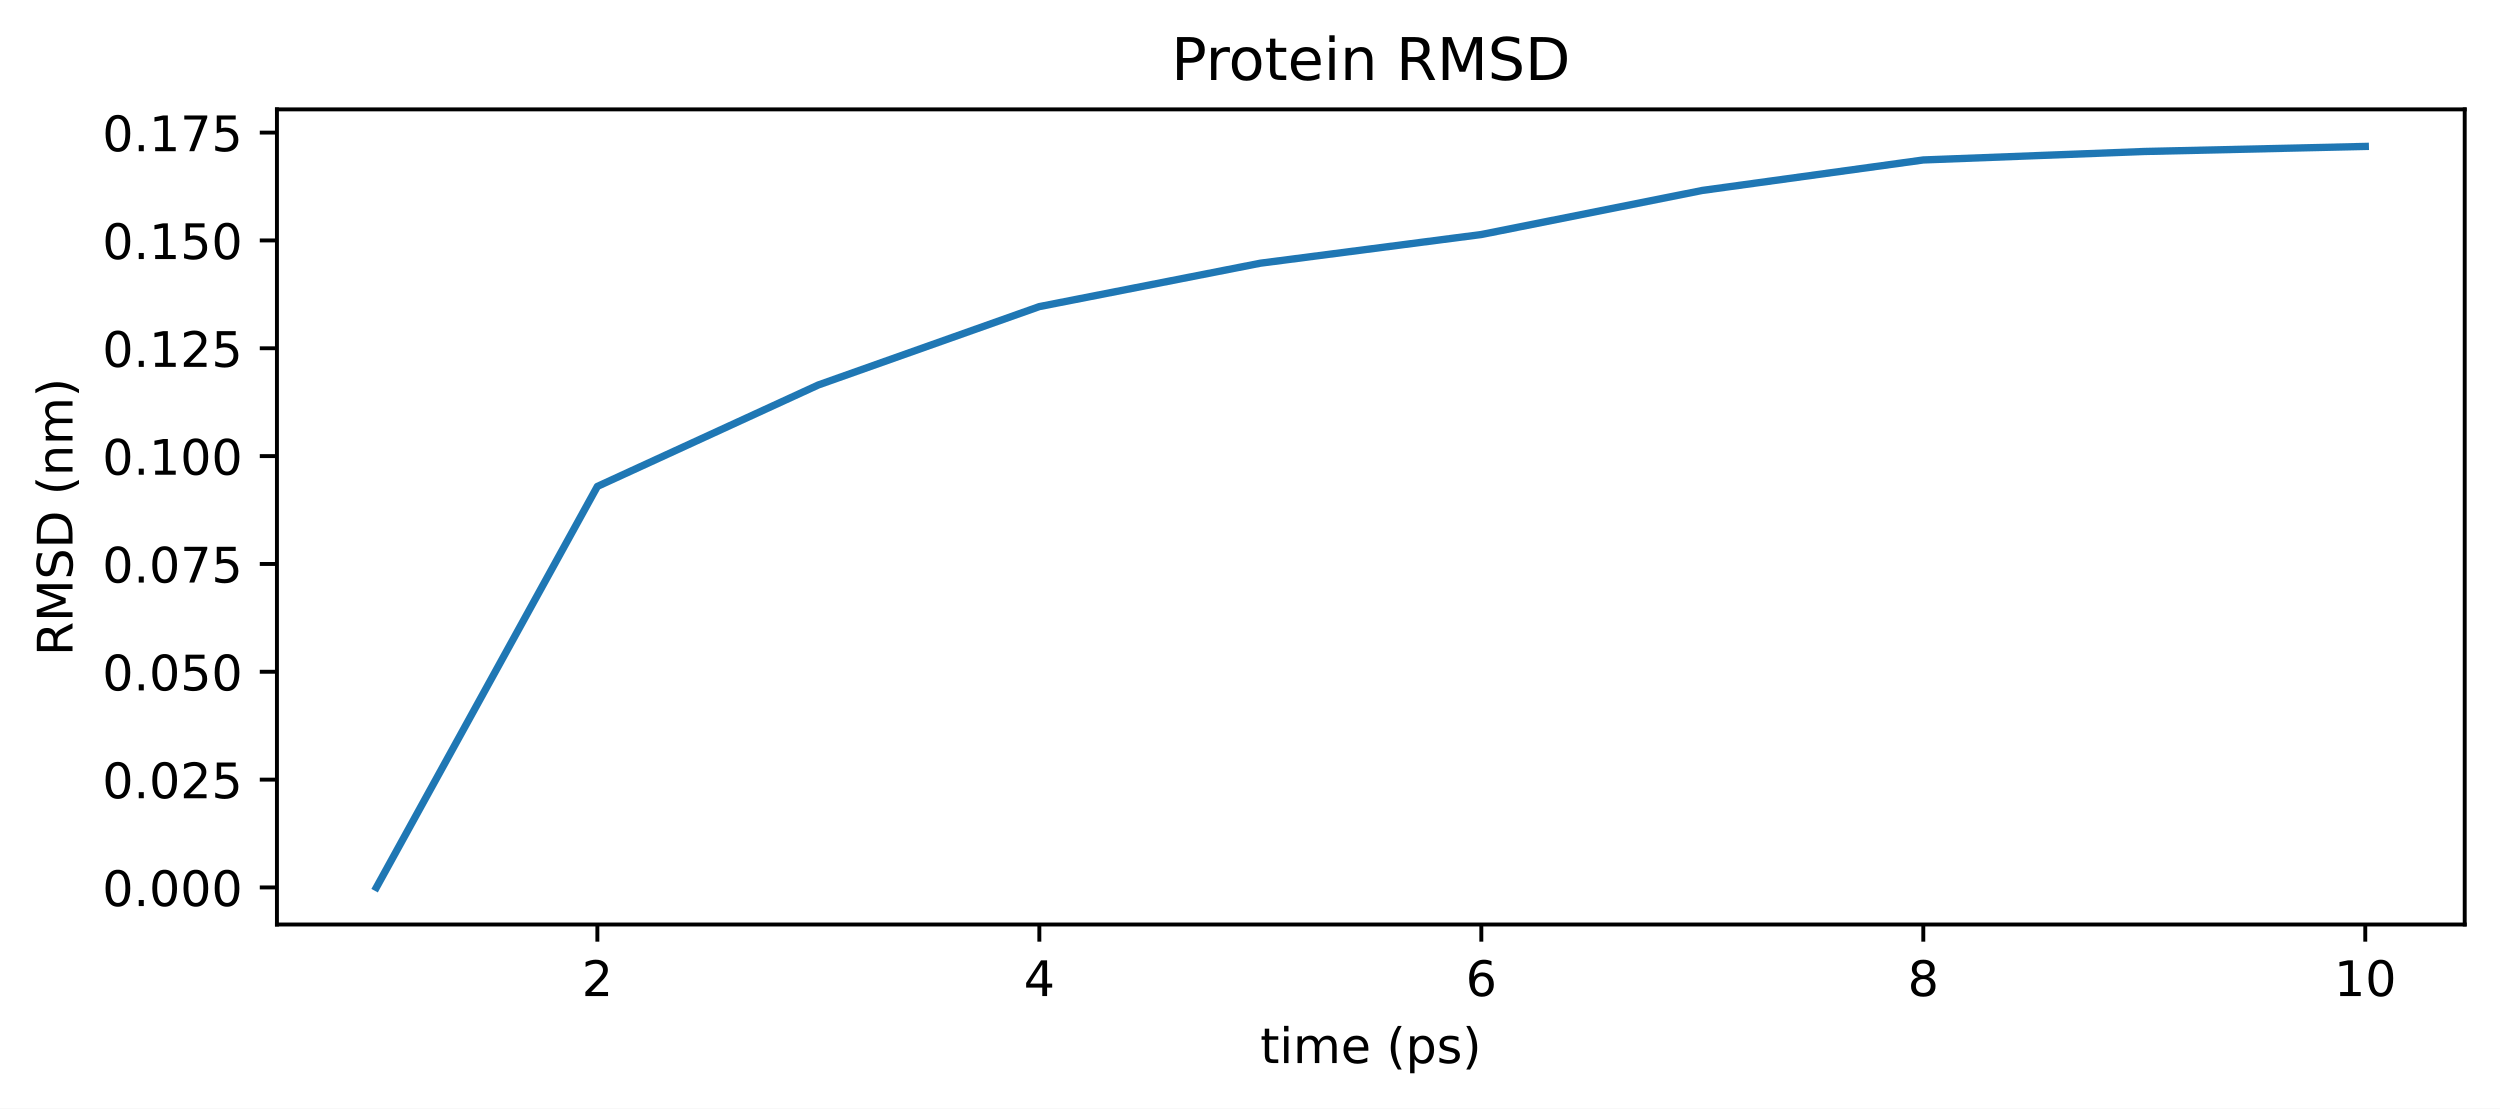
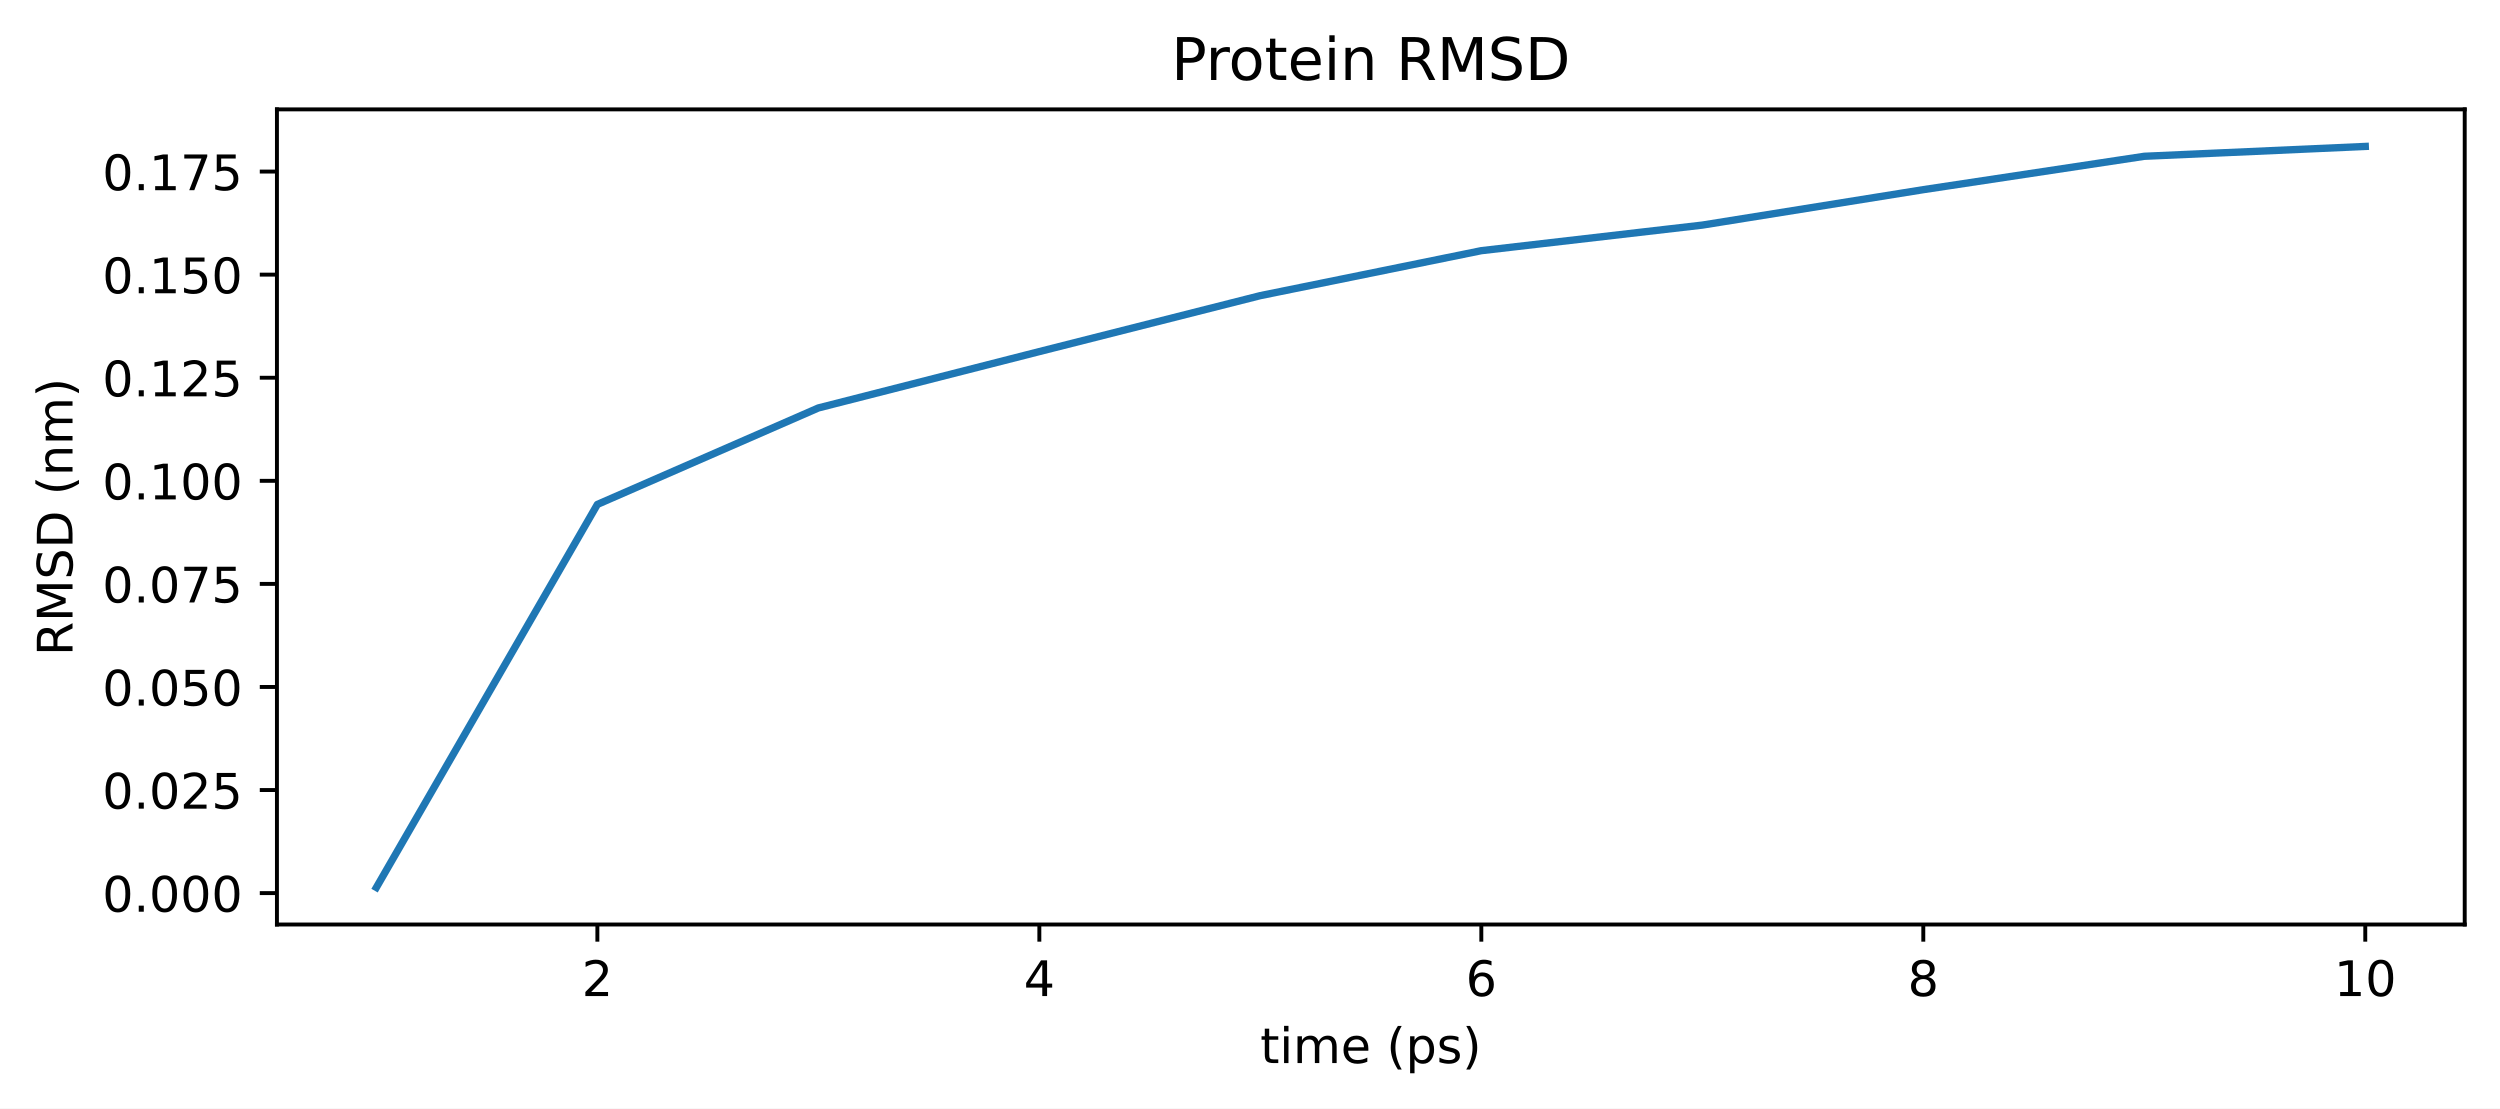
<svg xmlns="http://www.w3.org/2000/svg" xmlns:xlink="http://www.w3.org/1999/xlink" width="510.106pt" height="226.194pt" viewBox="0 0 510.106 226.194" version="1.1">
  <defs>
    <style type="text/css">*{stroke-linejoin: round; stroke-linecap: butt}</style>
  </defs>
  <g id="figure_1">
    <g id="patch_1">
      <path d="M 0 226.194  L 510.106 226.194  L 510.106 0  L 0 0  z " style="fill: #ffffff" />
    </g>
    <g id="axes_1">
      <g id="patch_2">
        <path d="M 56.506 188.638  L 502.906 188.638  L 502.906 22.318  L 56.506 22.318  z " style="fill: #ffffff" />
      </g>
      <g id="matplotlib.axis_1">
        <g id="xtick_1">
          <g id="line2d_1">
            <defs>
-               <path id="ma44be05f7e" d="M 0 0  L 0 3.5  " style="stroke: #000000; stroke-width: 0.8" />
+               <path id="m9af6222f29" d="M 0 0  L 0 3.5  " style="stroke: #000000; stroke-width: 0.8" />
            </defs>
            <g>
-               <use xlink:href="#ma44be05f7e" x="121.888" y="188.638" style="stroke: #000000; stroke-width: 0.8" />
+               <use xlink:href="#m9af6222f29" x="121.888" y="188.638" style="stroke: #000000; stroke-width: 0.8" />
            </g>
          </g>
          <g id="text_1">
            <g transform="translate(118.7068 203.2366) scale(0.1 -0.1)">
              <defs>
                <path id="DejaVuSans-32" d="M 1228 531  L 3431 531  L 3431 0  L 469 0  L 469 531  Q 828 903 1448 1529  Q 2069 2156 2228 2338  Q 2531 2678 2651 2914  Q 2772 3150 2772 3378  Q 2772 3750 2511 3984  Q 2250 4219 1831 4219  Q 1534 4219 1204 4116  Q 875 4013 500 3803  L 500 4441  Q 881 4594 1212 4672  Q 1544 4750 1819 4750  Q 2544 4750 2975 4387  Q 3406 4025 3406 3419  Q 3406 3131 3298 2873  Q 3191 2616 2906 2266  Q 2828 2175 2409 1742  Q 1991 1309 1228 531  z " transform="scale(0.015625)" />
              </defs>
              <use xlink:href="#DejaVuSans-32" />
            </g>
          </g>
        </g>
        <g id="xtick_2">
          <g id="line2d_2">
            <g>
-               <use xlink:href="#ma44be05f7e" x="212.07" y="188.638" style="stroke: #000000; stroke-width: 0.8" />
+               <use xlink:href="#m9af6222f29" x="212.07" y="188.638" style="stroke: #000000; stroke-width: 0.8" />
            </g>
          </g>
          <g id="text_2">
            <g transform="translate(208.8886 203.2366) scale(0.1 -0.1)">
              <defs>
                <path id="DejaVuSans-34" d="M 2419 4116  L 825 1625  L 2419 1625  L 2419 4116  z M 2253 4666  L 3047 4666  L 3047 1625  L 3713 1625  L 3713 1100  L 3047 1100  L 3047 0  L 2419 0  L 2419 1100  L 313 1100  L 313 1709  L 2253 4666  z " transform="scale(0.015625)" />
              </defs>
              <use xlink:href="#DejaVuSans-34" />
            </g>
          </g>
        </g>
        <g id="xtick_3">
          <g id="line2d_3">
            <g>
-               <use xlink:href="#ma44be05f7e" x="302.252" y="188.638" style="stroke: #000000; stroke-width: 0.8" />
+               <use xlink:href="#m9af6222f29" x="302.252" y="188.638" style="stroke: #000000; stroke-width: 0.8" />
            </g>
          </g>
          <g id="text_3">
            <g transform="translate(299.0705 203.2366) scale(0.1 -0.1)">
              <defs>
                <path id="DejaVuSans-36" d="M 2113 2584  Q 1688 2584 1439 2293  Q 1191 2003 1191 1497  Q 1191 994 1439 701  Q 1688 409 2113 409  Q 2538 409 2786 701  Q 3034 994 3034 1497  Q 3034 2003 2786 2293  Q 2538 2584 2113 2584  z M 3366 4563  L 3366 3988  Q 3128 4100 2886 4159  Q 2644 4219 2406 4219  Q 1781 4219 1451 3797  Q 1122 3375 1075 2522  Q 1259 2794 1537 2939  Q 1816 3084 2150 3084  Q 2853 3084 3261 2657  Q 3669 2231 3669 1497  Q 3669 778 3244 343  Q 2819 -91 2113 -91  Q 1303 -91 875 529  Q 447 1150 447 2328  Q 447 3434 972 4092  Q 1497 4750 2381 4750  Q 2619 4750 2861 4703  Q 3103 4656 3366 4563  z " transform="scale(0.015625)" />
              </defs>
              <use xlink:href="#DejaVuSans-36" />
            </g>
          </g>
        </g>
        <g id="xtick_4">
          <g id="line2d_4">
            <g>
-               <use xlink:href="#ma44be05f7e" x="392.434" y="188.638" style="stroke: #000000; stroke-width: 0.8" />
+               <use xlink:href="#m9af6222f29" x="392.434" y="188.638" style="stroke: #000000; stroke-width: 0.8" />
            </g>
          </g>
          <g id="text_4">
            <g transform="translate(389.2523 203.2366) scale(0.1 -0.1)">
              <defs>
                <path id="DejaVuSans-38" d="M 2034 2216  Q 1584 2216 1326 1975  Q 1069 1734 1069 1313  Q 1069 891 1326 650  Q 1584 409 2034 409  Q 2484 409 2743 651  Q 3003 894 3003 1313  Q 3003 1734 2745 1975  Q 2488 2216 2034 2216  z M 1403 2484  Q 997 2584 770 2862  Q 544 3141 544 3541  Q 544 4100 942 4425  Q 1341 4750 2034 4750  Q 2731 4750 3128 4425  Q 3525 4100 3525 3541  Q 3525 3141 3298 2862  Q 3072 2584 2669 2484  Q 3125 2378 3379 2068  Q 3634 1759 3634 1313  Q 3634 634 3220 271  Q 2806 -91 2034 -91  Q 1263 -91 848 271  Q 434 634 434 1313  Q 434 1759 690 2068  Q 947 2378 1403 2484  z M 1172 3481  Q 1172 3119 1398 2916  Q 1625 2713 2034 2713  Q 2441 2713 2670 2916  Q 2900 3119 2900 3481  Q 2900 3844 2670 4047  Q 2441 4250 2034 4250  Q 1625 4250 1398 4047  Q 1172 3844 1172 3481  z " transform="scale(0.015625)" />
              </defs>
              <use xlink:href="#DejaVuSans-38" />
            </g>
          </g>
        </g>
        <g id="xtick_5">
          <g id="line2d_5">
            <g>
-               <use xlink:href="#ma44be05f7e" x="482.615" y="188.638" style="stroke: #000000; stroke-width: 0.8" />
+               <use xlink:href="#m9af6222f29" x="482.615" y="188.638" style="stroke: #000000; stroke-width: 0.8" />
            </g>
          </g>
          <g id="text_5">
            <g transform="translate(476.2528 203.2366) scale(0.1 -0.1)">
              <defs>
                <path id="DejaVuSans-31" d="M 794 531  L 1825 531  L 1825 4091  L 703 3866  L 703 4441  L 1819 4666  L 2450 4666  L 2450 531  L 3481 531  L 3481 0  L 794 0  L 794 531  z " transform="scale(0.015625)" />
                <path id="DejaVuSans-30" d="M 2034 4250  Q 1547 4250 1301 3770  Q 1056 3291 1056 2328  Q 1056 1369 1301 889  Q 1547 409 2034 409  Q 2525 409 2770 889  Q 3016 1369 3016 2328  Q 3016 3291 2770 3770  Q 2525 4250 2034 4250  z M 2034 4750  Q 2819 4750 3233 4129  Q 3647 3509 3647 2328  Q 3647 1150 3233 529  Q 2819 -91 2034 -91  Q 1250 -91 836 529  Q 422 1150 422 2328  Q 422 3509 836 4129  Q 1250 4750 2034 4750  z " transform="scale(0.015625)" />
              </defs>
              <use xlink:href="#DejaVuSans-31" />
              <use xlink:href="#DejaVuSans-30" transform="translate(63.62305 0)" />
            </g>
          </g>
        </g>
        <g id="text_6">
          <g transform="translate(257.1406 216.9147) scale(0.1 -0.1)">
            <defs>
              <path id="DejaVuSans-74" d="M 1172 4494  L 1172 3500  L 2356 3500  L 2356 3053  L 1172 3053  L 1172 1153  Q 1172 725 1289 603  Q 1406 481 1766 481  L 2356 481  L 2356 0  L 1766 0  Q 1100 0 847 248  Q 594 497 594 1153  L 594 3053  L 172 3053  L 172 3500  L 594 3500  L 594 4494  L 1172 4494  z " transform="scale(0.015625)" />
              <path id="DejaVuSans-69" d="M 603 3500  L 1178 3500  L 1178 0  L 603 0  L 603 3500  z M 603 4863  L 1178 4863  L 1178 4134  L 603 4134  L 603 4863  z " transform="scale(0.015625)" />
              <path id="DejaVuSans-6d" d="M 3328 2828  Q 3544 3216 3844 3400  Q 4144 3584 4550 3584  Q 5097 3584 5394 3201  Q 5691 2819 5691 2113  L 5691 0  L 5113 0  L 5113 2094  Q 5113 2597 4934 2840  Q 4756 3084 4391 3084  Q 3944 3084 3684 2787  Q 3425 2491 3425 1978  L 3425 0  L 2847 0  L 2847 2094  Q 2847 2600 2669 2842  Q 2491 3084 2119 3084  Q 1678 3084 1418 2786  Q 1159 2488 1159 1978  L 1159 0  L 581 0  L 581 3500  L 1159 3500  L 1159 2956  Q 1356 3278 1631 3431  Q 1906 3584 2284 3584  Q 2666 3584 2933 3390  Q 3200 3197 3328 2828  z " transform="scale(0.015625)" />
              <path id="DejaVuSans-65" d="M 3597 1894  L 3597 1613  L 953 1613  Q 991 1019 1311 708  Q 1631 397 2203 397  Q 2534 397 2845 478  Q 3156 559 3463 722  L 3463 178  Q 3153 47 2828 -22  Q 2503 -91 2169 -91  Q 1331 -91 842 396  Q 353 884 353 1716  Q 353 2575 817 3079  Q 1281 3584 2069 3584  Q 2775 3584 3186 3129  Q 3597 2675 3597 1894  z M 3022 2063  Q 3016 2534 2758 2815  Q 2500 3097 2075 3097  Q 1594 3097 1305 2825  Q 1016 2553 972 2059  L 3022 2063  z " transform="scale(0.015625)" />
              <path id="DejaVuSans-20" transform="scale(0.015625)" />
              <path id="DejaVuSans-28" d="M 1984 4856  Q 1566 4138 1362 3434  Q 1159 2731 1159 2009  Q 1159 1288 1364 580  Q 1569 -128 1984 -844  L 1484 -844  Q 1016 -109 783 600  Q 550 1309 550 2009  Q 550 2706 781 3412  Q 1013 4119 1484 4856  L 1984 4856  z " transform="scale(0.015625)" />
              <path id="DejaVuSans-70" d="M 1159 525  L 1159 -1331  L 581 -1331  L 581 3500  L 1159 3500  L 1159 2969  Q 1341 3281 1617 3432  Q 1894 3584 2278 3584  Q 2916 3584 3314 3078  Q 3713 2572 3713 1747  Q 3713 922 3314 415  Q 2916 -91 2278 -91  Q 1894 -91 1617 61  Q 1341 213 1159 525  z M 3116 1747  Q 3116 2381 2855 2742  Q 2594 3103 2138 3103  Q 1681 3103 1420 2742  Q 1159 2381 1159 1747  Q 1159 1113 1420 752  Q 1681 391 2138 391  Q 2594 391 2855 752  Q 3116 1113 3116 1747  z " transform="scale(0.015625)" />
              <path id="DejaVuSans-73" d="M 2834 3397  L 2834 2853  Q 2591 2978 2328 3040  Q 2066 3103 1784 3103  Q 1356 3103 1142 2972  Q 928 2841 928 2578  Q 928 2378 1081 2264  Q 1234 2150 1697 2047  L 1894 2003  Q 2506 1872 2764 1633  Q 3022 1394 3022 966  Q 3022 478 2636 193  Q 2250 -91 1575 -91  Q 1294 -91 989 -36  Q 684 19 347 128  L 347 722  Q 666 556 975 473  Q 1284 391 1588 391  Q 1994 391 2212 530  Q 2431 669 2431 922  Q 2431 1156 2273 1281  Q 2116 1406 1581 1522  L 1381 1569  Q 847 1681 609 1914  Q 372 2147 372 2553  Q 372 3047 722 3315  Q 1072 3584 1716 3584  Q 2034 3584 2315 3537  Q 2597 3491 2834 3397  z " transform="scale(0.015625)" />
              <path id="DejaVuSans-29" d="M 513 4856  L 1013 4856  Q 1481 4119 1714 3412  Q 1947 2706 1947 2009  Q 1947 1309 1714 600  Q 1481 -109 1013 -844  L 513 -844  Q 928 -128 1133 580  Q 1338 1288 1338 2009  Q 1338 2731 1133 3434  Q 928 4138 513 4856  z " transform="scale(0.015625)" />
            </defs>
            <use xlink:href="#DejaVuSans-74" />
            <use xlink:href="#DejaVuSans-69" transform="translate(39.20898 0)" />
            <use xlink:href="#DejaVuSans-6d" transform="translate(66.99219 0)" />
            <use xlink:href="#DejaVuSans-65" transform="translate(164.4043 0)" />
            <use xlink:href="#DejaVuSans-20" transform="translate(225.9277 0)" />
            <use xlink:href="#DejaVuSans-28" transform="translate(257.7148 0)" />
            <use xlink:href="#DejaVuSans-70" transform="translate(296.7285 0)" />
            <use xlink:href="#DejaVuSans-73" transform="translate(360.2051 0)" />
            <use xlink:href="#DejaVuSans-29" transform="translate(412.3047 0)" />
          </g>
        </g>
      </g>
      <g id="matplotlib.axis_2">
        <g id="ytick_1">
          <g id="line2d_6">
            <defs>
-               <path id="m123b2a6e9f" d="M 0 0  L -3.5 0  " style="stroke: #000000; stroke-width: 0.8" />
+               <path id="m7c82068e40" d="M 0 0  L -3.5 0  " style="stroke: #000000; stroke-width: 0.8" />
            </defs>
            <g>
-               <use xlink:href="#m123b2a6e9f" x="56.506" y="181.078" style="stroke: #000000; stroke-width: 0.8" />
+               <use xlink:href="#m7c82068e40" x="56.506" y="182.23" style="stroke: #000000; stroke-width: 0.8" />
            </g>
          </g>
          <g id="text_7">
-             <g transform="translate(20.87813 184.8773) scale(0.1 -0.1)">
+             <g transform="translate(20.87813 186.0289) scale(0.1 -0.1)">
              <defs>
                <path id="DejaVuSans-2e" d="M 684 794  L 1344 794  L 1344 0  L 684 0  L 684 794  z " transform="scale(0.015625)" />
              </defs>
              <use xlink:href="#DejaVuSans-30" />
              <use xlink:href="#DejaVuSans-2e" transform="translate(63.62305 0)" />
              <use xlink:href="#DejaVuSans-30" transform="translate(95.41016 0)" />
              <use xlink:href="#DejaVuSans-30" transform="translate(159.0332 0)" />
              <use xlink:href="#DejaVuSans-30" transform="translate(222.6562 0)" />
            </g>
          </g>
        </g>
        <g id="ytick_2">
          <g id="line2d_7">
            <g>
-               <use xlink:href="#m123b2a6e9f" x="56.506" y="159.075" style="stroke: #000000; stroke-width: 0.8" />
+               <use xlink:href="#m7c82068e40" x="56.506" y="161.198" style="stroke: #000000; stroke-width: 0.8" />
            </g>
          </g>
          <g id="text_8">
-             <g transform="translate(20.87813 162.8742) scale(0.1 -0.1)">
+             <g transform="translate(20.87813 164.9976) scale(0.1 -0.1)">
              <defs>
                <path id="DejaVuSans-35" d="M 691 4666  L 3169 4666  L 3169 4134  L 1269 4134  L 1269 2991  Q 1406 3038 1543 3061  Q 1681 3084 1819 3084  Q 2600 3084 3056 2656  Q 3513 2228 3513 1497  Q 3513 744 3044 326  Q 2575 -91 1722 -91  Q 1428 -91 1123 -41  Q 819 9 494 109  L 494 744  Q 775 591 1075 516  Q 1375 441 1709 441  Q 2250 441 2565 725  Q 2881 1009 2881 1497  Q 2881 1984 2565 2268  Q 2250 2553 1709 2553  Q 1456 2553 1204 2497  Q 953 2441 691 2322  L 691 4666  z " transform="scale(0.015625)" />
              </defs>
              <use xlink:href="#DejaVuSans-30" />
              <use xlink:href="#DejaVuSans-2e" transform="translate(63.62305 0)" />
              <use xlink:href="#DejaVuSans-30" transform="translate(95.41016 0)" />
              <use xlink:href="#DejaVuSans-32" transform="translate(159.0332 0)" />
              <use xlink:href="#DejaVuSans-35" transform="translate(222.6562 0)" />
            </g>
          </g>
        </g>
        <g id="ytick_3">
          <g id="line2d_8">
            <g>
-               <use xlink:href="#m123b2a6e9f" x="56.506" y="137.072" style="stroke: #000000; stroke-width: 0.8" />
+               <use xlink:href="#m7c82068e40" x="56.506" y="140.167" style="stroke: #000000; stroke-width: 0.8" />
            </g>
          </g>
          <g id="text_9">
-             <g transform="translate(20.87813 140.8711) scale(0.1 -0.1)">
+             <g transform="translate(20.87813 143.9664) scale(0.1 -0.1)">
              <use xlink:href="#DejaVuSans-30" />
              <use xlink:href="#DejaVuSans-2e" transform="translate(63.62305 0)" />
              <use xlink:href="#DejaVuSans-30" transform="translate(95.41016 0)" />
              <use xlink:href="#DejaVuSans-35" transform="translate(159.0332 0)" />
              <use xlink:href="#DejaVuSans-30" transform="translate(222.6562 0)" />
            </g>
          </g>
        </g>
        <g id="ytick_4">
          <g id="line2d_9">
            <g>
-               <use xlink:href="#m123b2a6e9f" x="56.506" y="115.069" style="stroke: #000000; stroke-width: 0.8" />
+               <use xlink:href="#m7c82068e40" x="56.506" y="119.136" style="stroke: #000000; stroke-width: 0.8" />
            </g>
          </g>
          <g id="text_10">
-             <g transform="translate(20.87813 118.8679) scale(0.1 -0.1)">
+             <g transform="translate(20.87813 122.9351) scale(0.1 -0.1)">
              <defs>
                <path id="DejaVuSans-37" d="M 525 4666  L 3525 4666  L 3525 4397  L 1831 0  L 1172 0  L 2766 4134  L 525 4134  L 525 4666  z " transform="scale(0.015625)" />
              </defs>
              <use xlink:href="#DejaVuSans-30" />
              <use xlink:href="#DejaVuSans-2e" transform="translate(63.62305 0)" />
              <use xlink:href="#DejaVuSans-30" transform="translate(95.41016 0)" />
              <use xlink:href="#DejaVuSans-37" transform="translate(159.0332 0)" />
              <use xlink:href="#DejaVuSans-35" transform="translate(222.6562 0)" />
            </g>
          </g>
        </g>
        <g id="ytick_5">
          <g id="line2d_10">
            <g>
-               <use xlink:href="#m123b2a6e9f" x="56.506" y="93.066" style="stroke: #000000; stroke-width: 0.8" />
+               <use xlink:href="#m7c82068e40" x="56.506" y="98.105" style="stroke: #000000; stroke-width: 0.8" />
            </g>
          </g>
          <g id="text_11">
-             <g transform="translate(20.87813 96.86477) scale(0.1 -0.1)">
+             <g transform="translate(20.87813 101.9039) scale(0.1 -0.1)">
              <use xlink:href="#DejaVuSans-30" />
              <use xlink:href="#DejaVuSans-2e" transform="translate(63.62305 0)" />
              <use xlink:href="#DejaVuSans-31" transform="translate(95.41016 0)" />
              <use xlink:href="#DejaVuSans-30" transform="translate(159.0332 0)" />
              <use xlink:href="#DejaVuSans-30" transform="translate(222.6562 0)" />
            </g>
          </g>
        </g>
        <g id="ytick_6">
          <g id="line2d_11">
            <g>
-               <use xlink:href="#m123b2a6e9f" x="56.506" y="71.062" style="stroke: #000000; stroke-width: 0.8" />
+               <use xlink:href="#m7c82068e40" x="56.506" y="77.073" style="stroke: #000000; stroke-width: 0.8" />
            </g>
          </g>
          <g id="text_12">
-             <g transform="translate(20.87813 74.86163) scale(0.1 -0.1)">
+             <g transform="translate(20.87813 80.87261) scale(0.1 -0.1)">
              <use xlink:href="#DejaVuSans-30" />
              <use xlink:href="#DejaVuSans-2e" transform="translate(63.62305 0)" />
              <use xlink:href="#DejaVuSans-31" transform="translate(95.41016 0)" />
              <use xlink:href="#DejaVuSans-32" transform="translate(159.0332 0)" />
              <use xlink:href="#DejaVuSans-35" transform="translate(222.6562 0)" />
            </g>
          </g>
        </g>
        <g id="ytick_7">
          <g id="line2d_12">
            <g>
-               <use xlink:href="#m123b2a6e9f" x="56.506" y="49.059" style="stroke: #000000; stroke-width: 0.8" />
+               <use xlink:href="#m7c82068e40" x="56.506" y="56.042" style="stroke: #000000; stroke-width: 0.8" />
            </g>
          </g>
          <g id="text_13">
-             <g transform="translate(20.87813 52.85849) scale(0.1 -0.1)">
+             <g transform="translate(20.87813 59.84136) scale(0.1 -0.1)">
              <use xlink:href="#DejaVuSans-30" />
              <use xlink:href="#DejaVuSans-2e" transform="translate(63.62305 0)" />
              <use xlink:href="#DejaVuSans-31" transform="translate(95.41016 0)" />
              <use xlink:href="#DejaVuSans-35" transform="translate(159.0332 0)" />
              <use xlink:href="#DejaVuSans-30" transform="translate(222.6562 0)" />
            </g>
          </g>
        </g>
        <g id="ytick_8">
          <g id="line2d_13">
            <g>
-               <use xlink:href="#m123b2a6e9f" x="56.506" y="27.056" style="stroke: #000000; stroke-width: 0.8" />
+               <use xlink:href="#m7c82068e40" x="56.506" y="35.011" style="stroke: #000000; stroke-width: 0.8" />
            </g>
          </g>
          <g id="text_14">
-             <g transform="translate(20.87813 30.85534) scale(0.1 -0.1)">
+             <g transform="translate(20.87813 38.81011) scale(0.1 -0.1)">
              <use xlink:href="#DejaVuSans-30" />
              <use xlink:href="#DejaVuSans-2e" transform="translate(63.62305 0)" />
              <use xlink:href="#DejaVuSans-31" transform="translate(95.41016 0)" />
              <use xlink:href="#DejaVuSans-37" transform="translate(159.0332 0)" />
              <use xlink:href="#DejaVuSans-35" transform="translate(222.6562 0)" />
            </g>
          </g>
        </g>
        <g id="text_15">
          <g transform="translate(14.79844 133.8203) rotate(-90) scale(0.1 -0.1)">
            <defs>
              <path id="DejaVuSans-52" d="M 2841 2188  Q 3044 2119 3236 1894  Q 3428 1669 3622 1275  L 4263 0  L 3584 0  L 2988 1197  Q 2756 1666 2539 1819  Q 2322 1972 1947 1972  L 1259 1972  L 1259 0  L 628 0  L 628 4666  L 2053 4666  Q 2853 4666 3247 4331  Q 3641 3997 3641 3322  Q 3641 2881 3436 2590  Q 3231 2300 2841 2188  z M 1259 4147  L 1259 2491  L 2053 2491  Q 2509 2491 2742 2702  Q 2975 2913 2975 3322  Q 2975 3731 2742 3939  Q 2509 4147 2053 4147  L 1259 4147  z " transform="scale(0.015625)" />
              <path id="DejaVuSans-4d" d="M 628 4666  L 1569 4666  L 2759 1491  L 3956 4666  L 4897 4666  L 4897 0  L 4281 0  L 4281 4097  L 3078 897  L 2444 897  L 1241 4097  L 1241 0  L 628 0  L 628 4666  z " transform="scale(0.015625)" />
              <path id="DejaVuSans-53" d="M 3425 4513  L 3425 3897  Q 3066 4069 2747 4153  Q 2428 4238 2131 4238  Q 1616 4238 1336 4038  Q 1056 3838 1056 3469  Q 1056 3159 1242 3001  Q 1428 2844 1947 2747  L 2328 2669  Q 3034 2534 3370 2195  Q 3706 1856 3706 1288  Q 3706 609 3251 259  Q 2797 -91 1919 -91  Q 1588 -91 1214 -16  Q 841 59 441 206  L 441 856  Q 825 641 1194 531  Q 1563 422 1919 422  Q 2459 422 2753 634  Q 3047 847 3047 1241  Q 3047 1584 2836 1778  Q 2625 1972 2144 2069  L 1759 2144  Q 1053 2284 737 2584  Q 422 2884 422 3419  Q 422 4038 858 4394  Q 1294 4750 2059 4750  Q 2388 4750 2728 4690  Q 3069 4631 3425 4513  z " transform="scale(0.015625)" />
              <path id="DejaVuSans-44" d="M 1259 4147  L 1259 519  L 2022 519  Q 2988 519 3436 956  Q 3884 1394 3884 2338  Q 3884 3275 3436 3711  Q 2988 4147 2022 4147  L 1259 4147  z M 628 4666  L 1925 4666  Q 3281 4666 3915 4102  Q 4550 3538 4550 2338  Q 4550 1131 3912 565  Q 3275 0 1925 0  L 628 0  L 628 4666  z " transform="scale(0.015625)" />
              <path id="DejaVuSans-6e" d="M 3513 2113  L 3513 0  L 2938 0  L 2938 2094  Q 2938 2591 2744 2837  Q 2550 3084 2163 3084  Q 1697 3084 1428 2787  Q 1159 2491 1159 1978  L 1159 0  L 581 0  L 581 3500  L 1159 3500  L 1159 2956  Q 1366 3272 1645 3428  Q 1925 3584 2291 3584  Q 2894 3584 3203 3211  Q 3513 2838 3513 2113  z " transform="scale(0.015625)" />
            </defs>
            <use xlink:href="#DejaVuSans-52" />
            <use xlink:href="#DejaVuSans-4d" transform="translate(69.48242 0)" />
            <use xlink:href="#DejaVuSans-53" transform="translate(155.7617 0)" />
            <use xlink:href="#DejaVuSans-44" transform="translate(219.2383 0)" />
            <use xlink:href="#DejaVuSans-20" transform="translate(296.2402 0)" />
            <use xlink:href="#DejaVuSans-28" transform="translate(328.0273 0)" />
            <use xlink:href="#DejaVuSans-6e" transform="translate(367.041 0)" />
            <use xlink:href="#DejaVuSans-6d" transform="translate(430.4199 0)" />
            <use xlink:href="#DejaVuSans-29" transform="translate(527.832 0)" />
          </g>
        </g>
      </g>
      <g id="line2d_14">
-         <path d="M 76.797 181.078  L 121.888 99.252  L 166.979 78.547  L 212.07 62.558  L 257.161 53.704  L 302.252 47.851  L 347.343 38.856  L 392.434 32.639  L 437.524 30.909  L 482.615 29.878  " clip-path="url(#pd41c8abb15)" style="fill: none; stroke: #1f77b4; stroke-width: 1.5; stroke-linecap: square" />
+         <path d="M 76.797 181.078  L 121.888 102.924  L 166.979 83.238  L 212.07 71.736  L 257.161 60.319  L 302.252 51.146  L 347.343 45.929  L 392.434 38.698  L 437.524 31.889  L 482.615 29.878  " clip-path="url(#pd20359e72f)" style="fill: none; stroke: #1f77b4; stroke-width: 1.5; stroke-linecap: square" />
      </g>
      <g id="patch_3">
        <path d="M 56.506 188.638  L 56.506 22.318  " style="fill: none; stroke: #000000; stroke-width: 0.8; stroke-linejoin: miter; stroke-linecap: square" />
      </g>
      <g id="patch_4">
        <path d="M 502.906 188.638  L 502.906 22.318  " style="fill: none; stroke: #000000; stroke-width: 0.8; stroke-linejoin: miter; stroke-linecap: square" />
      </g>
      <g id="patch_5">
        <path d="M 56.506 188.638  L 502.906 188.638  " style="fill: none; stroke: #000000; stroke-width: 0.8; stroke-linejoin: miter; stroke-linecap: square" />
      </g>
      <g id="patch_6">
        <path d="M 56.506 22.318  L 502.906 22.318  " style="fill: none; stroke: #000000; stroke-width: 0.8; stroke-linejoin: miter; stroke-linecap: square" />
      </g>
      <g id="text_16">
        <g transform="translate(238.9953 16.31812) scale(0.12 -0.12)">
          <defs>
            <path id="DejaVuSans-50" d="M 1259 4147  L 1259 2394  L 2053 2394  Q 2494 2394 2734 2622  Q 2975 2850 2975 3272  Q 2975 3691 2734 3919  Q 2494 4147 2053 4147  L 1259 4147  z M 628 4666  L 2053 4666  Q 2838 4666 3239 4311  Q 3641 3956 3641 3272  Q 3641 2581 3239 2228  Q 2838 1875 2053 1875  L 1259 1875  L 1259 0  L 628 0  L 628 4666  z " transform="scale(0.015625)" />
            <path id="DejaVuSans-72" d="M 2631 2963  Q 2534 3019 2420 3045  Q 2306 3072 2169 3072  Q 1681 3072 1420 2755  Q 1159 2438 1159 1844  L 1159 0  L 581 0  L 581 3500  L 1159 3500  L 1159 2956  Q 1341 3275 1631 3429  Q 1922 3584 2338 3584  Q 2397 3584 2469 3576  Q 2541 3569 2628 3553  L 2631 2963  z " transform="scale(0.015625)" />
            <path id="DejaVuSans-6f" d="M 1959 3097  Q 1497 3097 1228 2736  Q 959 2375 959 1747  Q 959 1119 1226 758  Q 1494 397 1959 397  Q 2419 397 2687 759  Q 2956 1122 2956 1747  Q 2956 2369 2687 2733  Q 2419 3097 1959 3097  z M 1959 3584  Q 2709 3584 3137 3096  Q 3566 2609 3566 1747  Q 3566 888 3137 398  Q 2709 -91 1959 -91  Q 1206 -91 779 398  Q 353 888 353 1747  Q 353 2609 779 3096  Q 1206 3584 1959 3584  z " transform="scale(0.015625)" />
          </defs>
          <use xlink:href="#DejaVuSans-50" />
          <use xlink:href="#DejaVuSans-72" transform="translate(58.55273 0)" />
          <use xlink:href="#DejaVuSans-6f" transform="translate(97.41602 0)" />
          <use xlink:href="#DejaVuSans-74" transform="translate(158.5977 0)" />
          <use xlink:href="#DejaVuSans-65" transform="translate(197.8066 0)" />
          <use xlink:href="#DejaVuSans-69" transform="translate(259.3301 0)" />
          <use xlink:href="#DejaVuSans-6e" transform="translate(287.1133 0)" />
          <use xlink:href="#DejaVuSans-20" transform="translate(350.4922 0)" />
          <use xlink:href="#DejaVuSans-52" transform="translate(382.2793 0)" />
          <use xlink:href="#DejaVuSans-4d" transform="translate(451.7617 0)" />
          <use xlink:href="#DejaVuSans-53" transform="translate(538.041 0)" />
          <use xlink:href="#DejaVuSans-44" transform="translate(601.5176 0)" />
        </g>
      </g>
    </g>
  </g>
  <defs>
-     <clipPath id="pd41c8abb15">
+     <clipPath id="pd20359e72f">
      <rect x="56.506" y="22.318" width="446.4" height="166.32" />
    </clipPath>
  </defs>
</svg>
